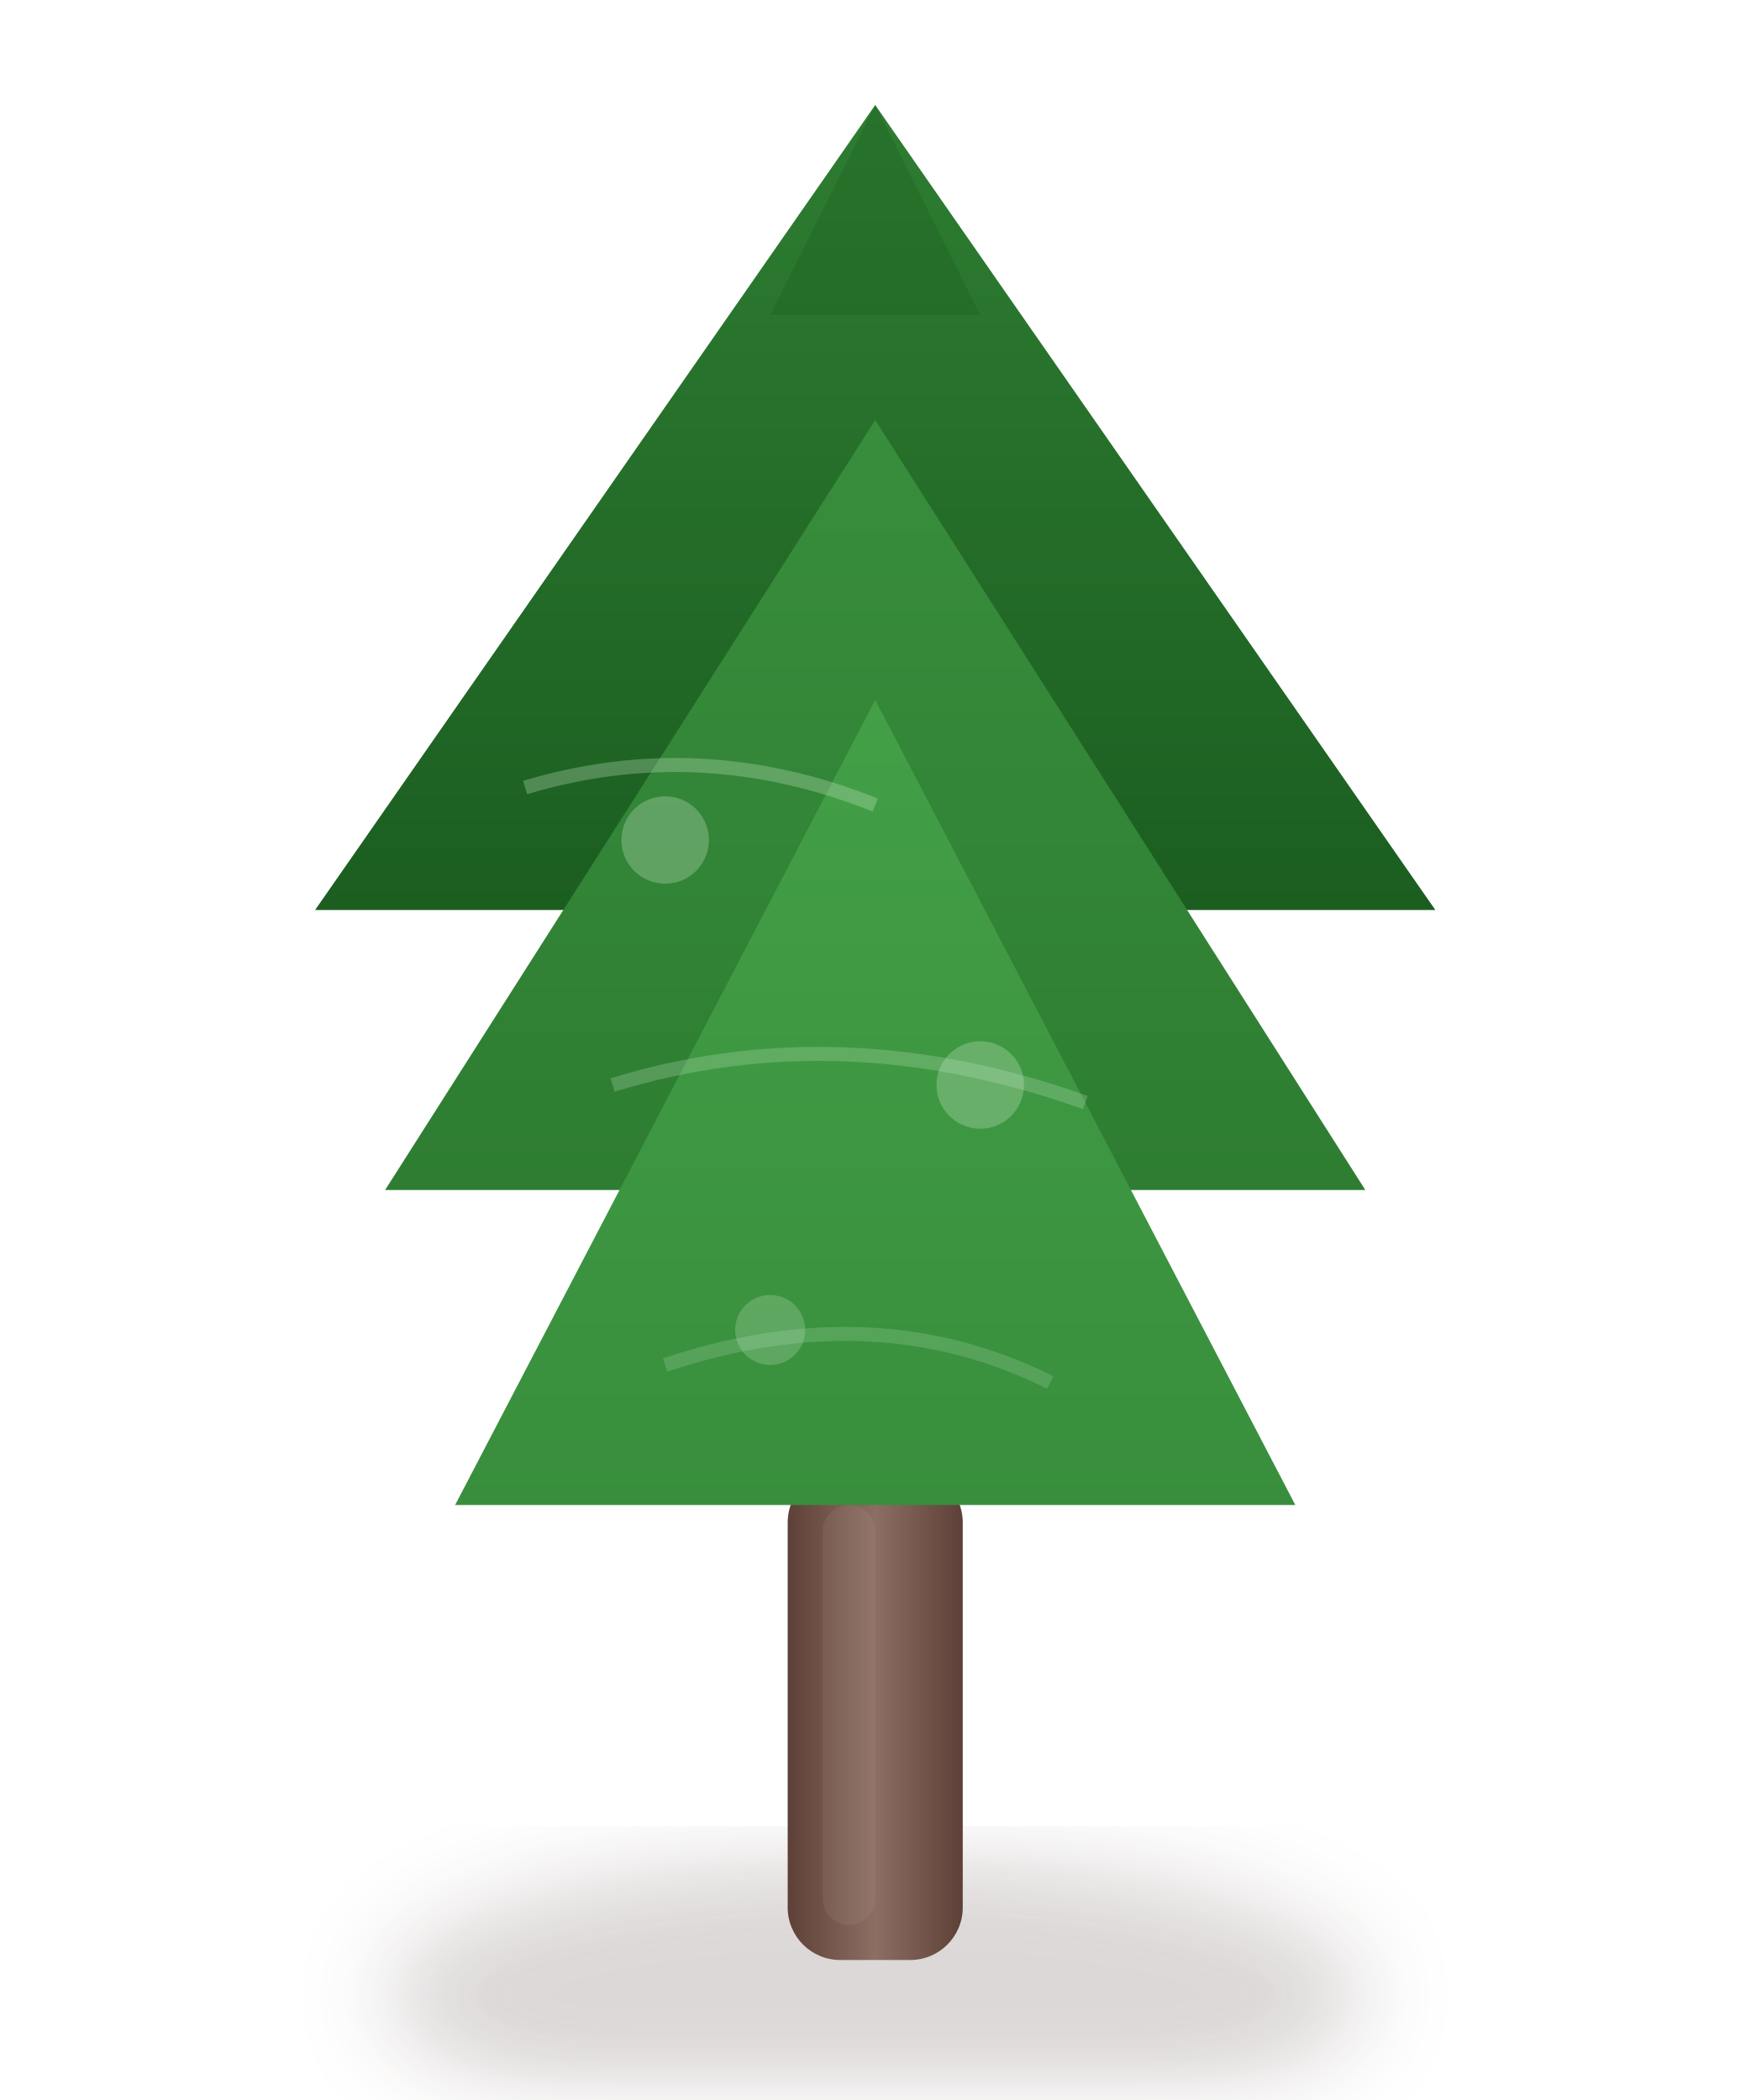
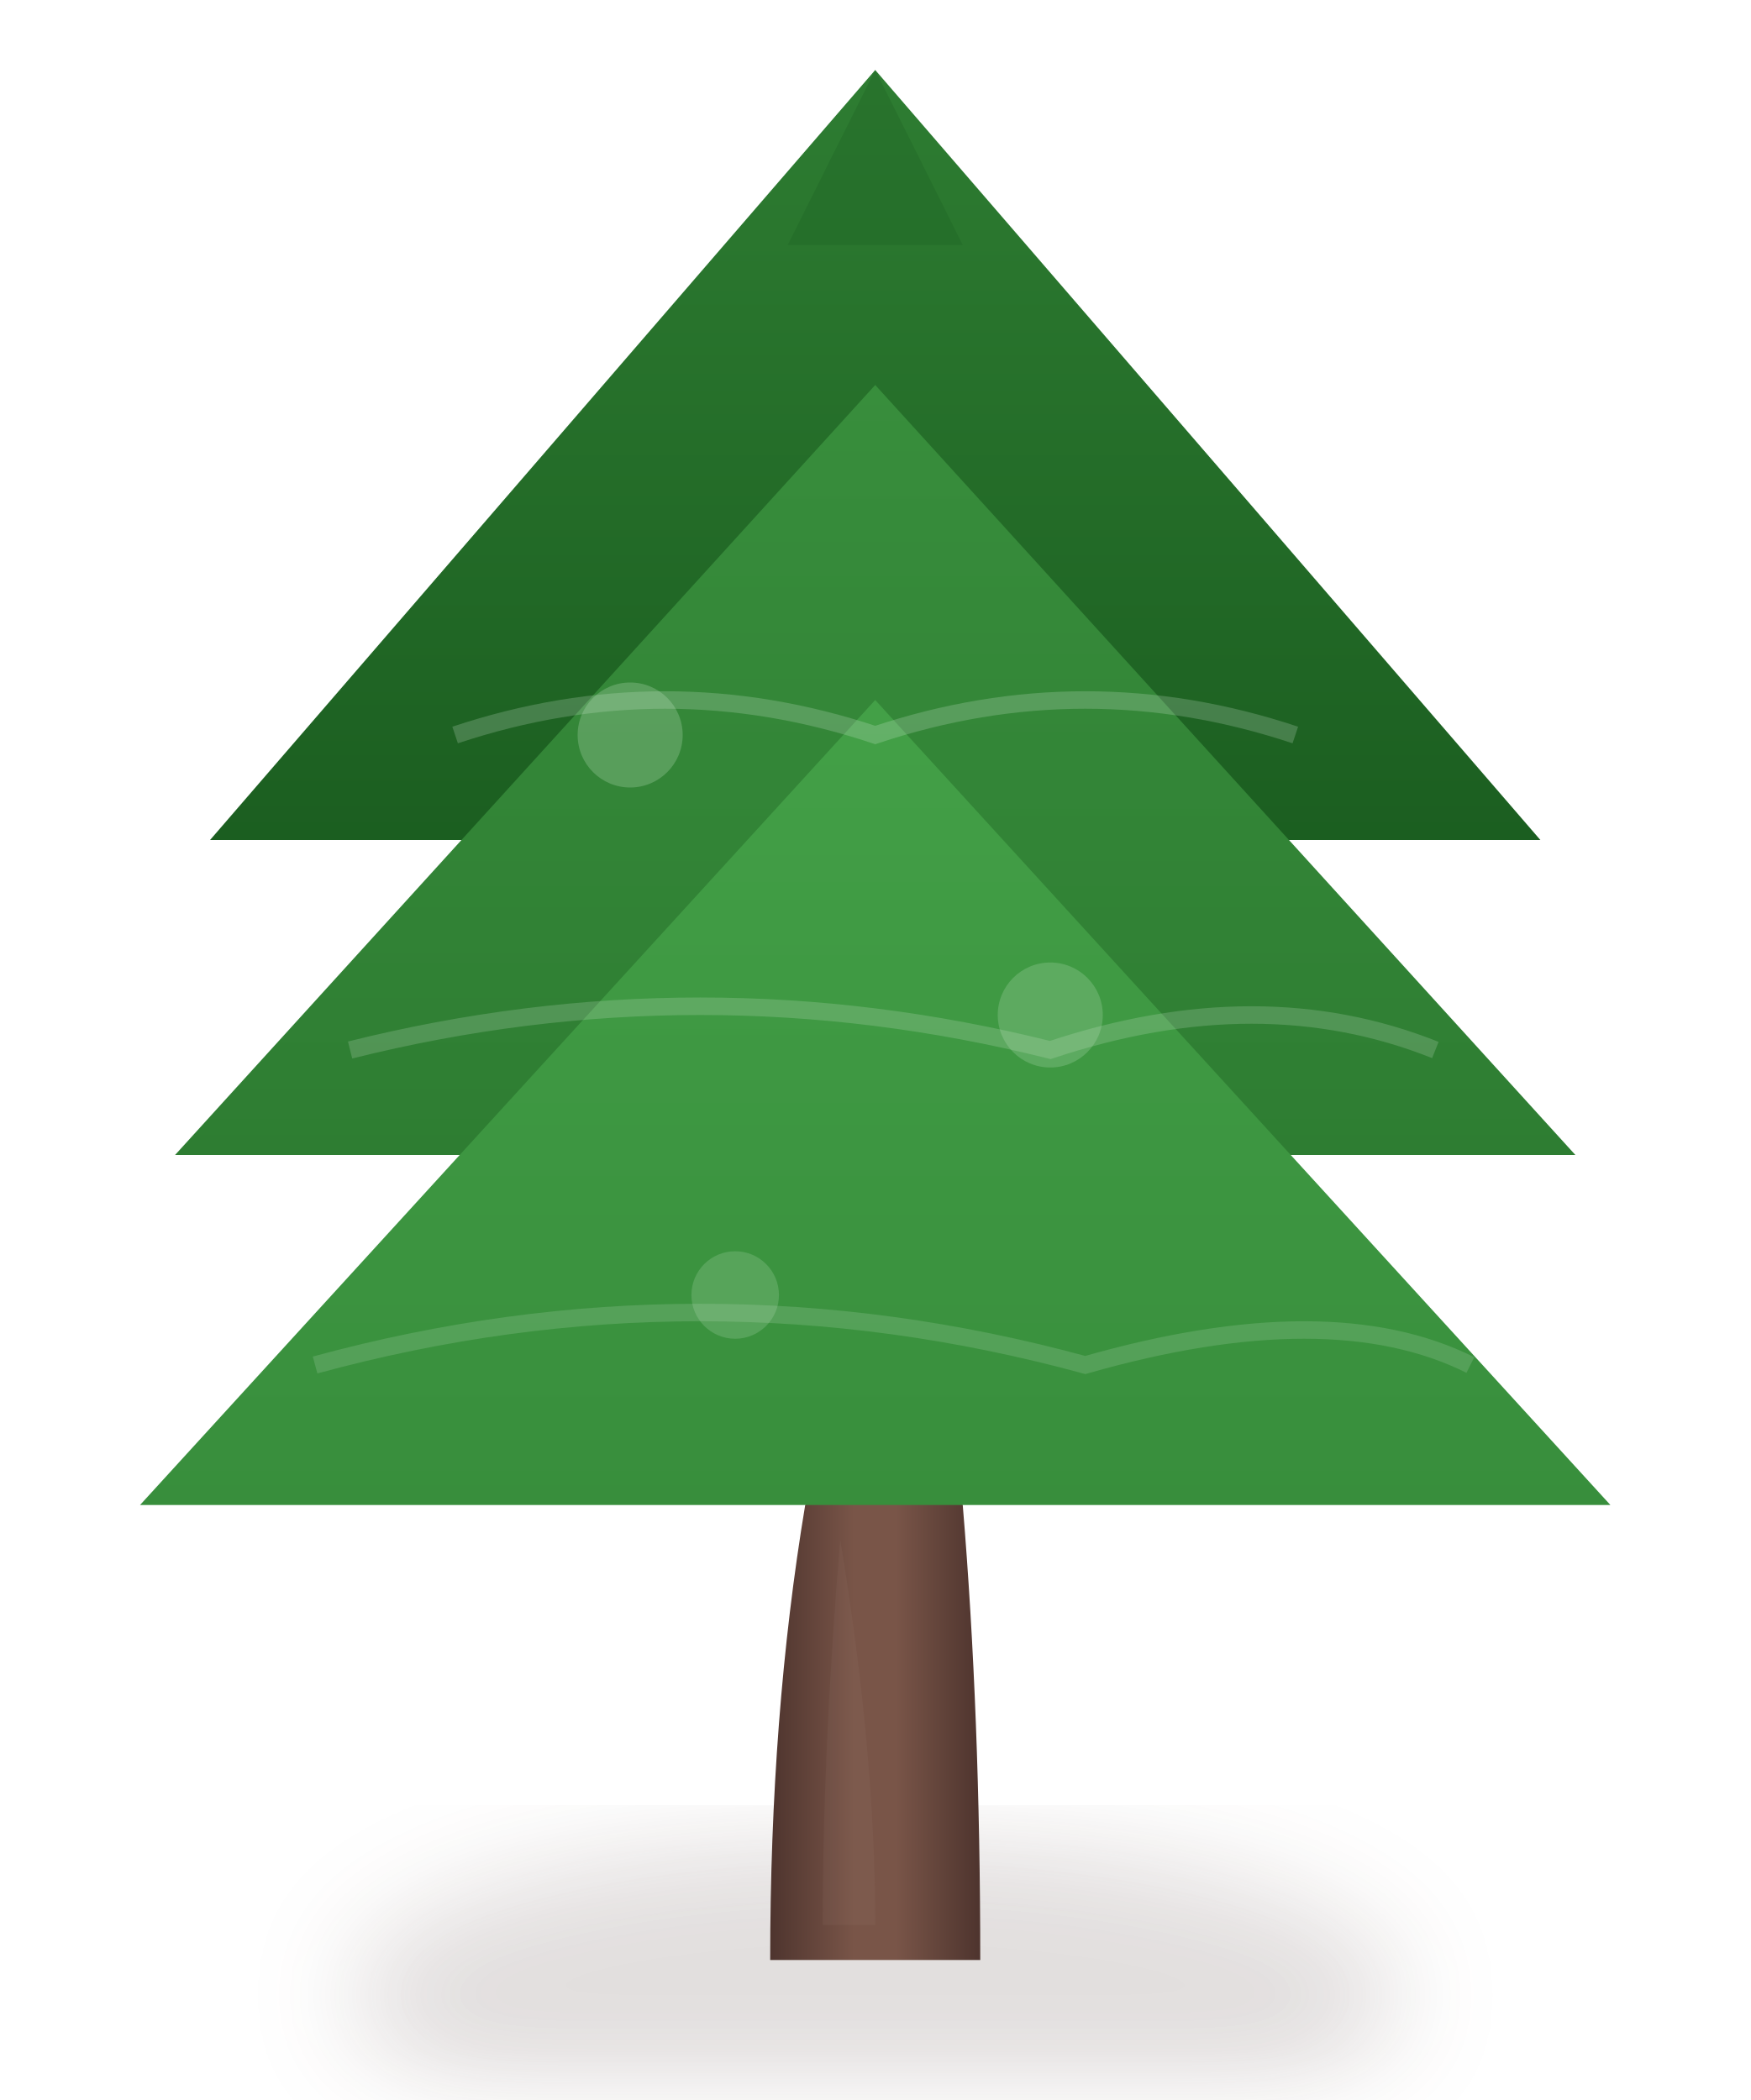
<svg xmlns="http://www.w3.org/2000/svg" viewBox="0 0 100 120">
  <defs>
    <linearGradient id="t1" x1="0" y1="0" x2="0" y2="1">
      <stop offset="0%" stop-color="#2E7D32" />
      <stop offset="100%" stop-color="#1B5E20" />
    </linearGradient>
    <linearGradient id="t2" x1="0" y1="0" x2="0" y2="1">
      <stop offset="0%" stop-color="#388E3C" />
      <stop offset="100%" stop-color="#2E7D32" />
    </linearGradient>
    <linearGradient id="t3" x1="0" y1="0" x2="0" y2="1">
      <stop offset="0%" stop-color="#43A047" />
      <stop offset="100%" stop-color="#388E3C" />
    </linearGradient>
-     <linearGradient id="trG" x1="0" y1="0" x2="1" y2="0">
-       <stop offset="0%" stop-color="#5D4037" />
-       <stop offset="50%" stop-color="#8D6E63" />
-       <stop offset="100%" stop-color="#5D4037" />
+     <linearGradient id="tG" x1="0" y1="0" x2="1" y2="0">
+       <stop offset="0%" stop-color="#4E342E" />
+       <stop offset="40%" stop-color="#795548" />
+       <stop offset="60%" stop-color="#795548" />
+       <stop offset="100%" stop-color="#4E342E" />
    </linearGradient>
-     <filter id="sh">
-       <feGaussianBlur stdDeviation="2.5" />
+     <filter id="s">
+       <feGaussianBlur stdDeviation="3" />
    </filter>
  </defs>
-   <ellipse cx="50" cy="114" rx="28" ry="8" fill="#3E2723" opacity="0.18" filter="url(#sh)" />
-   <rect x="45" y="84" width="10" height="28" rx="3" fill="url(#trG)" />
-   <rect x="47" y="86" width="3" height="24" rx="1.5" fill="#BCAAA4" opacity="0.12" />
-   <polygon points="50,6 18,52 82,52" fill="url(#t1)" />
-   <polygon points="50,24 22,68 78,68" fill="url(#t2)" />
-   <polygon points="50,40 26,86 74,86" fill="url(#t3)" />
-   <polygon points="50,6 44,18 56,18" fill="#1B5E20" opacity="0.35" />
-   <path d="M30 45 Q40 42 50 46" stroke="#C8E6C9" stroke-width="0.8" fill="none" opacity="0.3" />
-   <path d="M35 62 Q48 58 62 63" stroke="#C8E6C9" stroke-width="0.8" fill="none" opacity="0.25" />
-   <path d="M38 78 Q50 74 60 79" stroke="#C8E6C9" stroke-width="0.8" fill="none" opacity="0.2" />
-   <circle cx="38" cy="48" r="2.5" fill="#C8E6C9" opacity="0.3" />
-   <circle cx="56" cy="62" r="2.5" fill="#C8E6C9" opacity="0.3" />
-   <circle cx="44" cy="76" r="2" fill="#C8E6C9" opacity="0.25" />
+   <ellipse cx="50" cy="114" rx="30" ry="9" fill="#3E2723" opacity="0.15" filter="url(#s)" />
+   <path d="M44 112 Q44 98 46 86 Q48 84 52 84 Q54 84 55 86 Q56 98 56 112Z" fill="url(#tG)" />
+   <path d="M47 110 Q47 100 48 88 Q50 100 50 110Z" fill="#A1887F" opacity="0.1" />
+   <path d="M50 4 L12 48 L88 48 Z" fill="url(#t1)" />
+   <path d="M50 22 L10 66 L90 66 Z" fill="url(#t2)" />
+   <path d="M50 40 L8 86 L92 86 Z" fill="url(#t3)" />
+   <path d="M26 42 Q38 38 50 42 Q62 38 74 42" stroke="#E8F5E9" stroke-width="1" fill="none" opacity="0.2" />
+   <path d="M20 60 Q40 55 60 60 Q72 56 82 60" stroke="#E8F5E9" stroke-width="1" fill="none" opacity="0.18" />
+   <path d="M18 78 Q40 72 62 78 Q76 74 84 78" stroke="#E8F5E9" stroke-width="1" fill="none" opacity="0.15" />
+   <path d="M50 4 L45 14 L55 14 Z" fill="#1B5E20" opacity="0.3" />
+   <circle cx="36" cy="42" r="3" fill="#C8E6C9" opacity="0.25" />
+   <circle cx="60" cy="58" r="3" fill="#C8E6C9" opacity="0.22" />
+   <circle cx="42" cy="74" r="2.5" fill="#C8E6C9" opacity="0.2" />
</svg>
